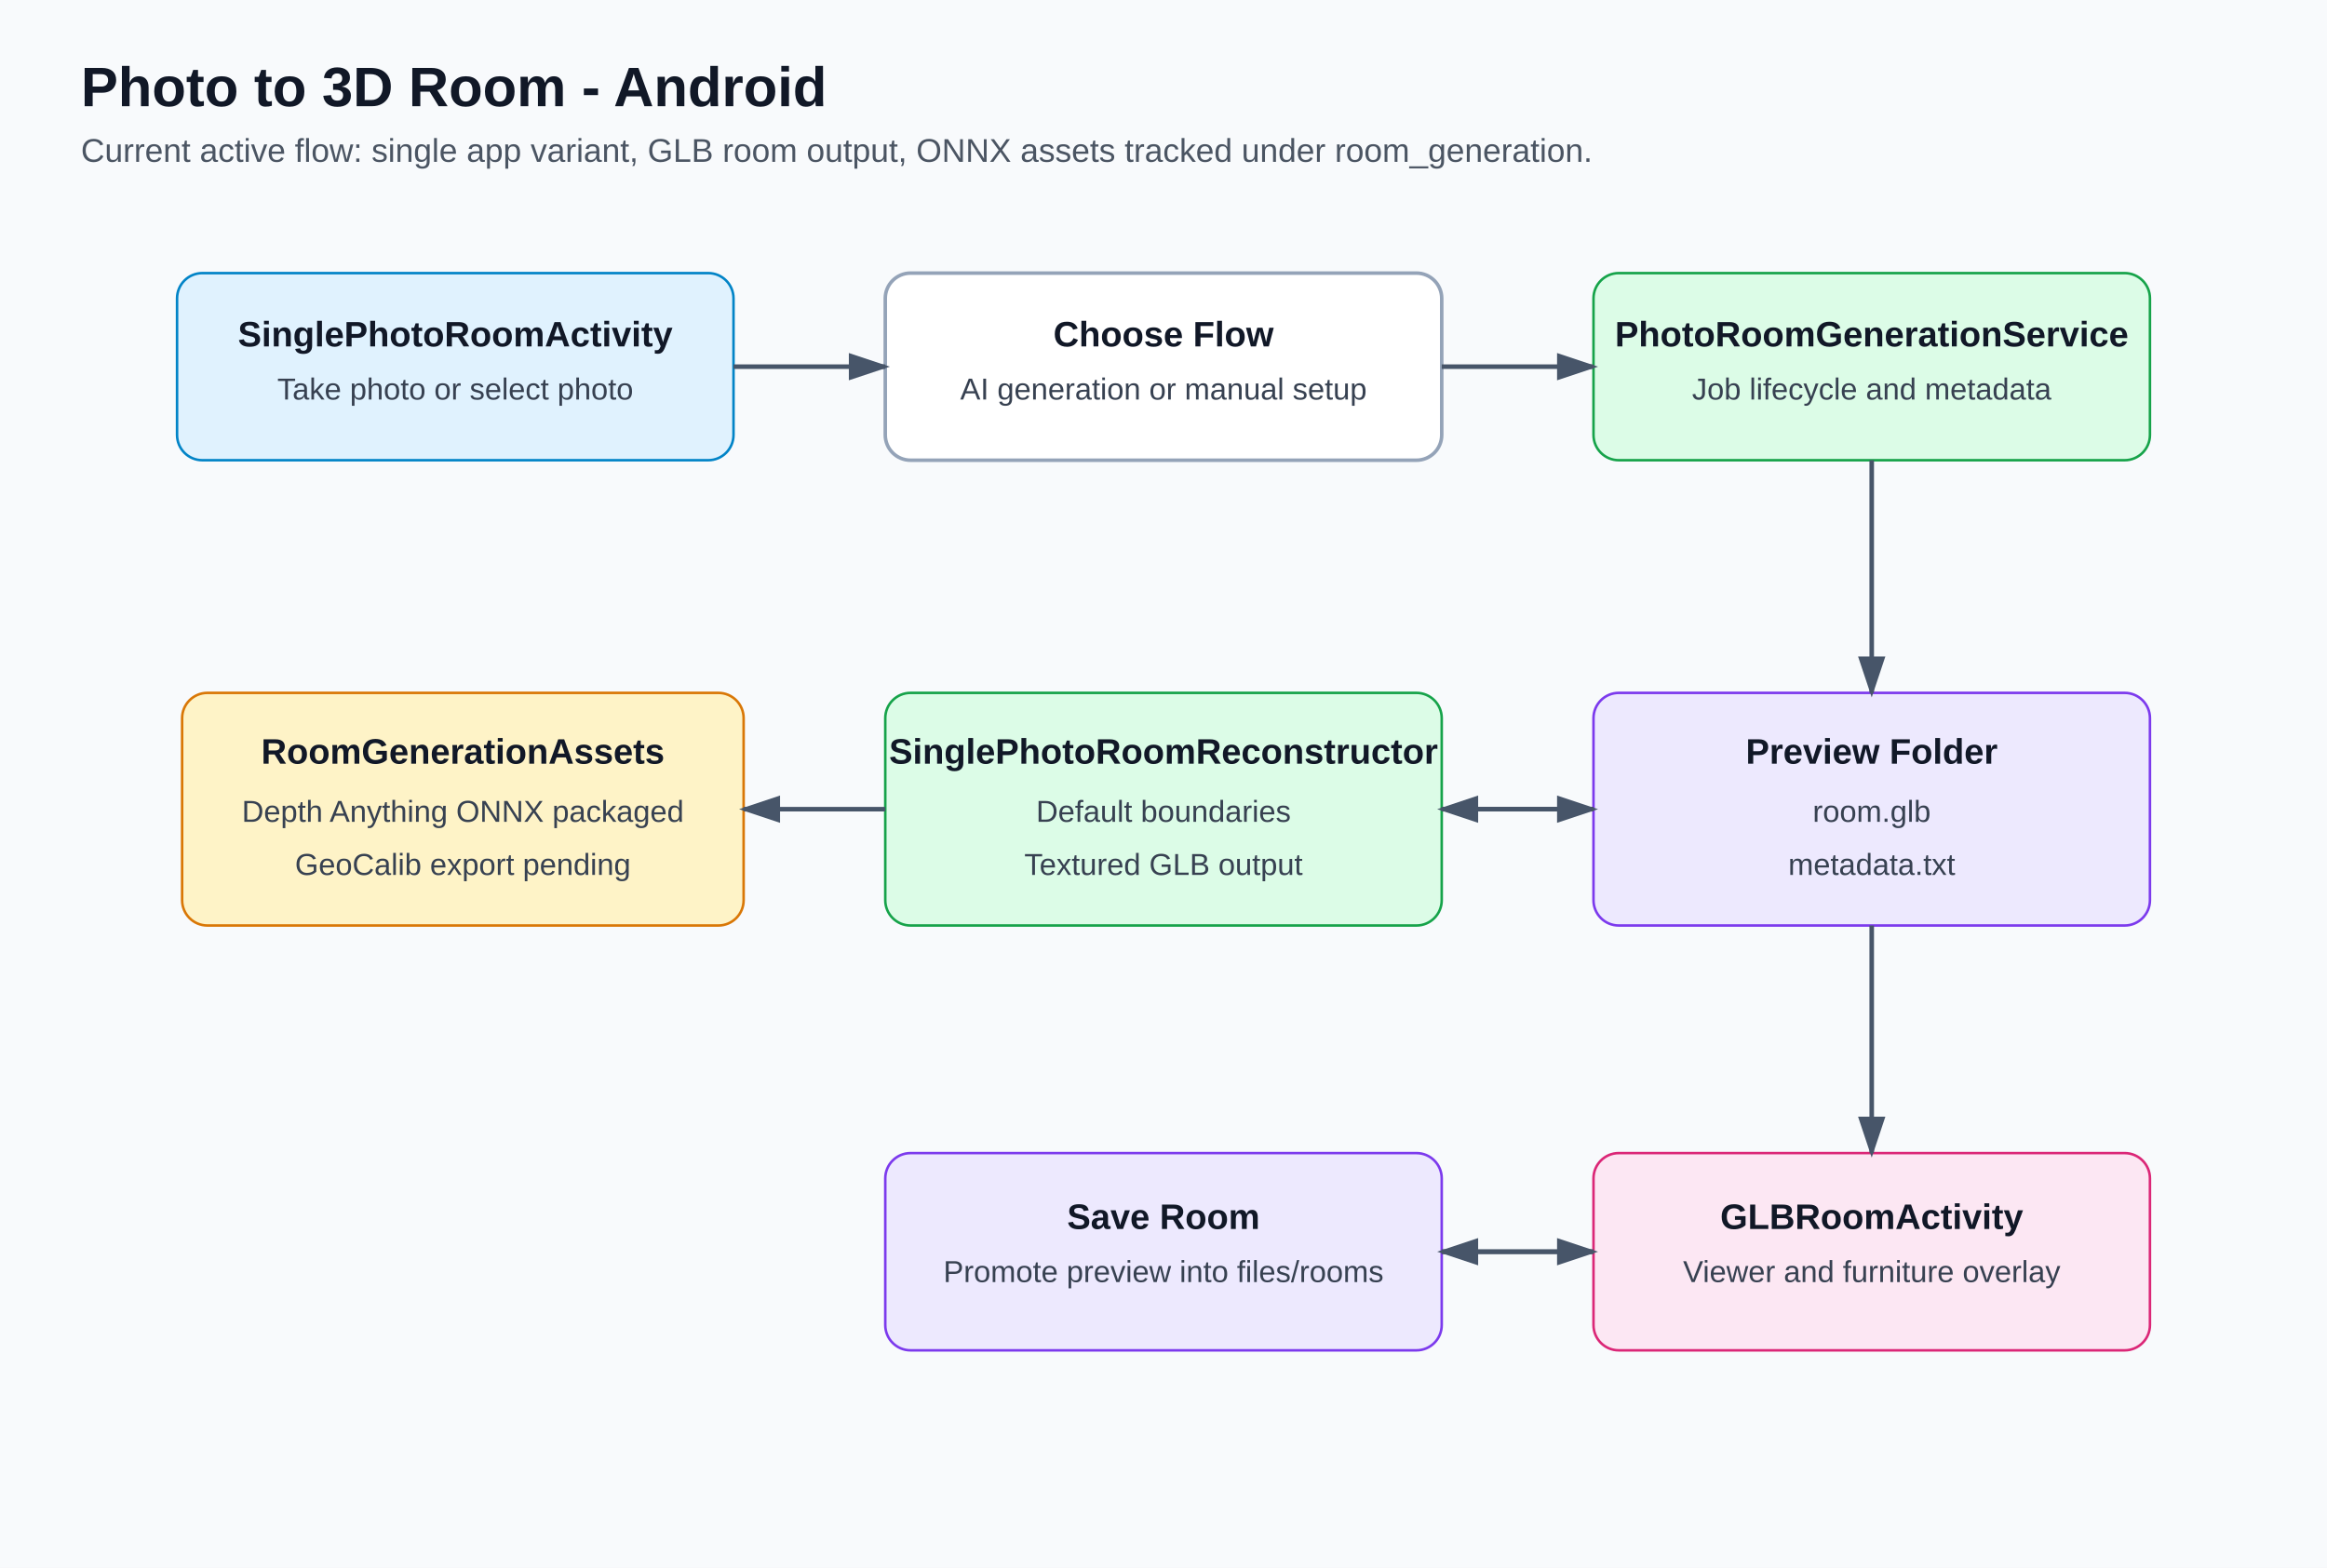
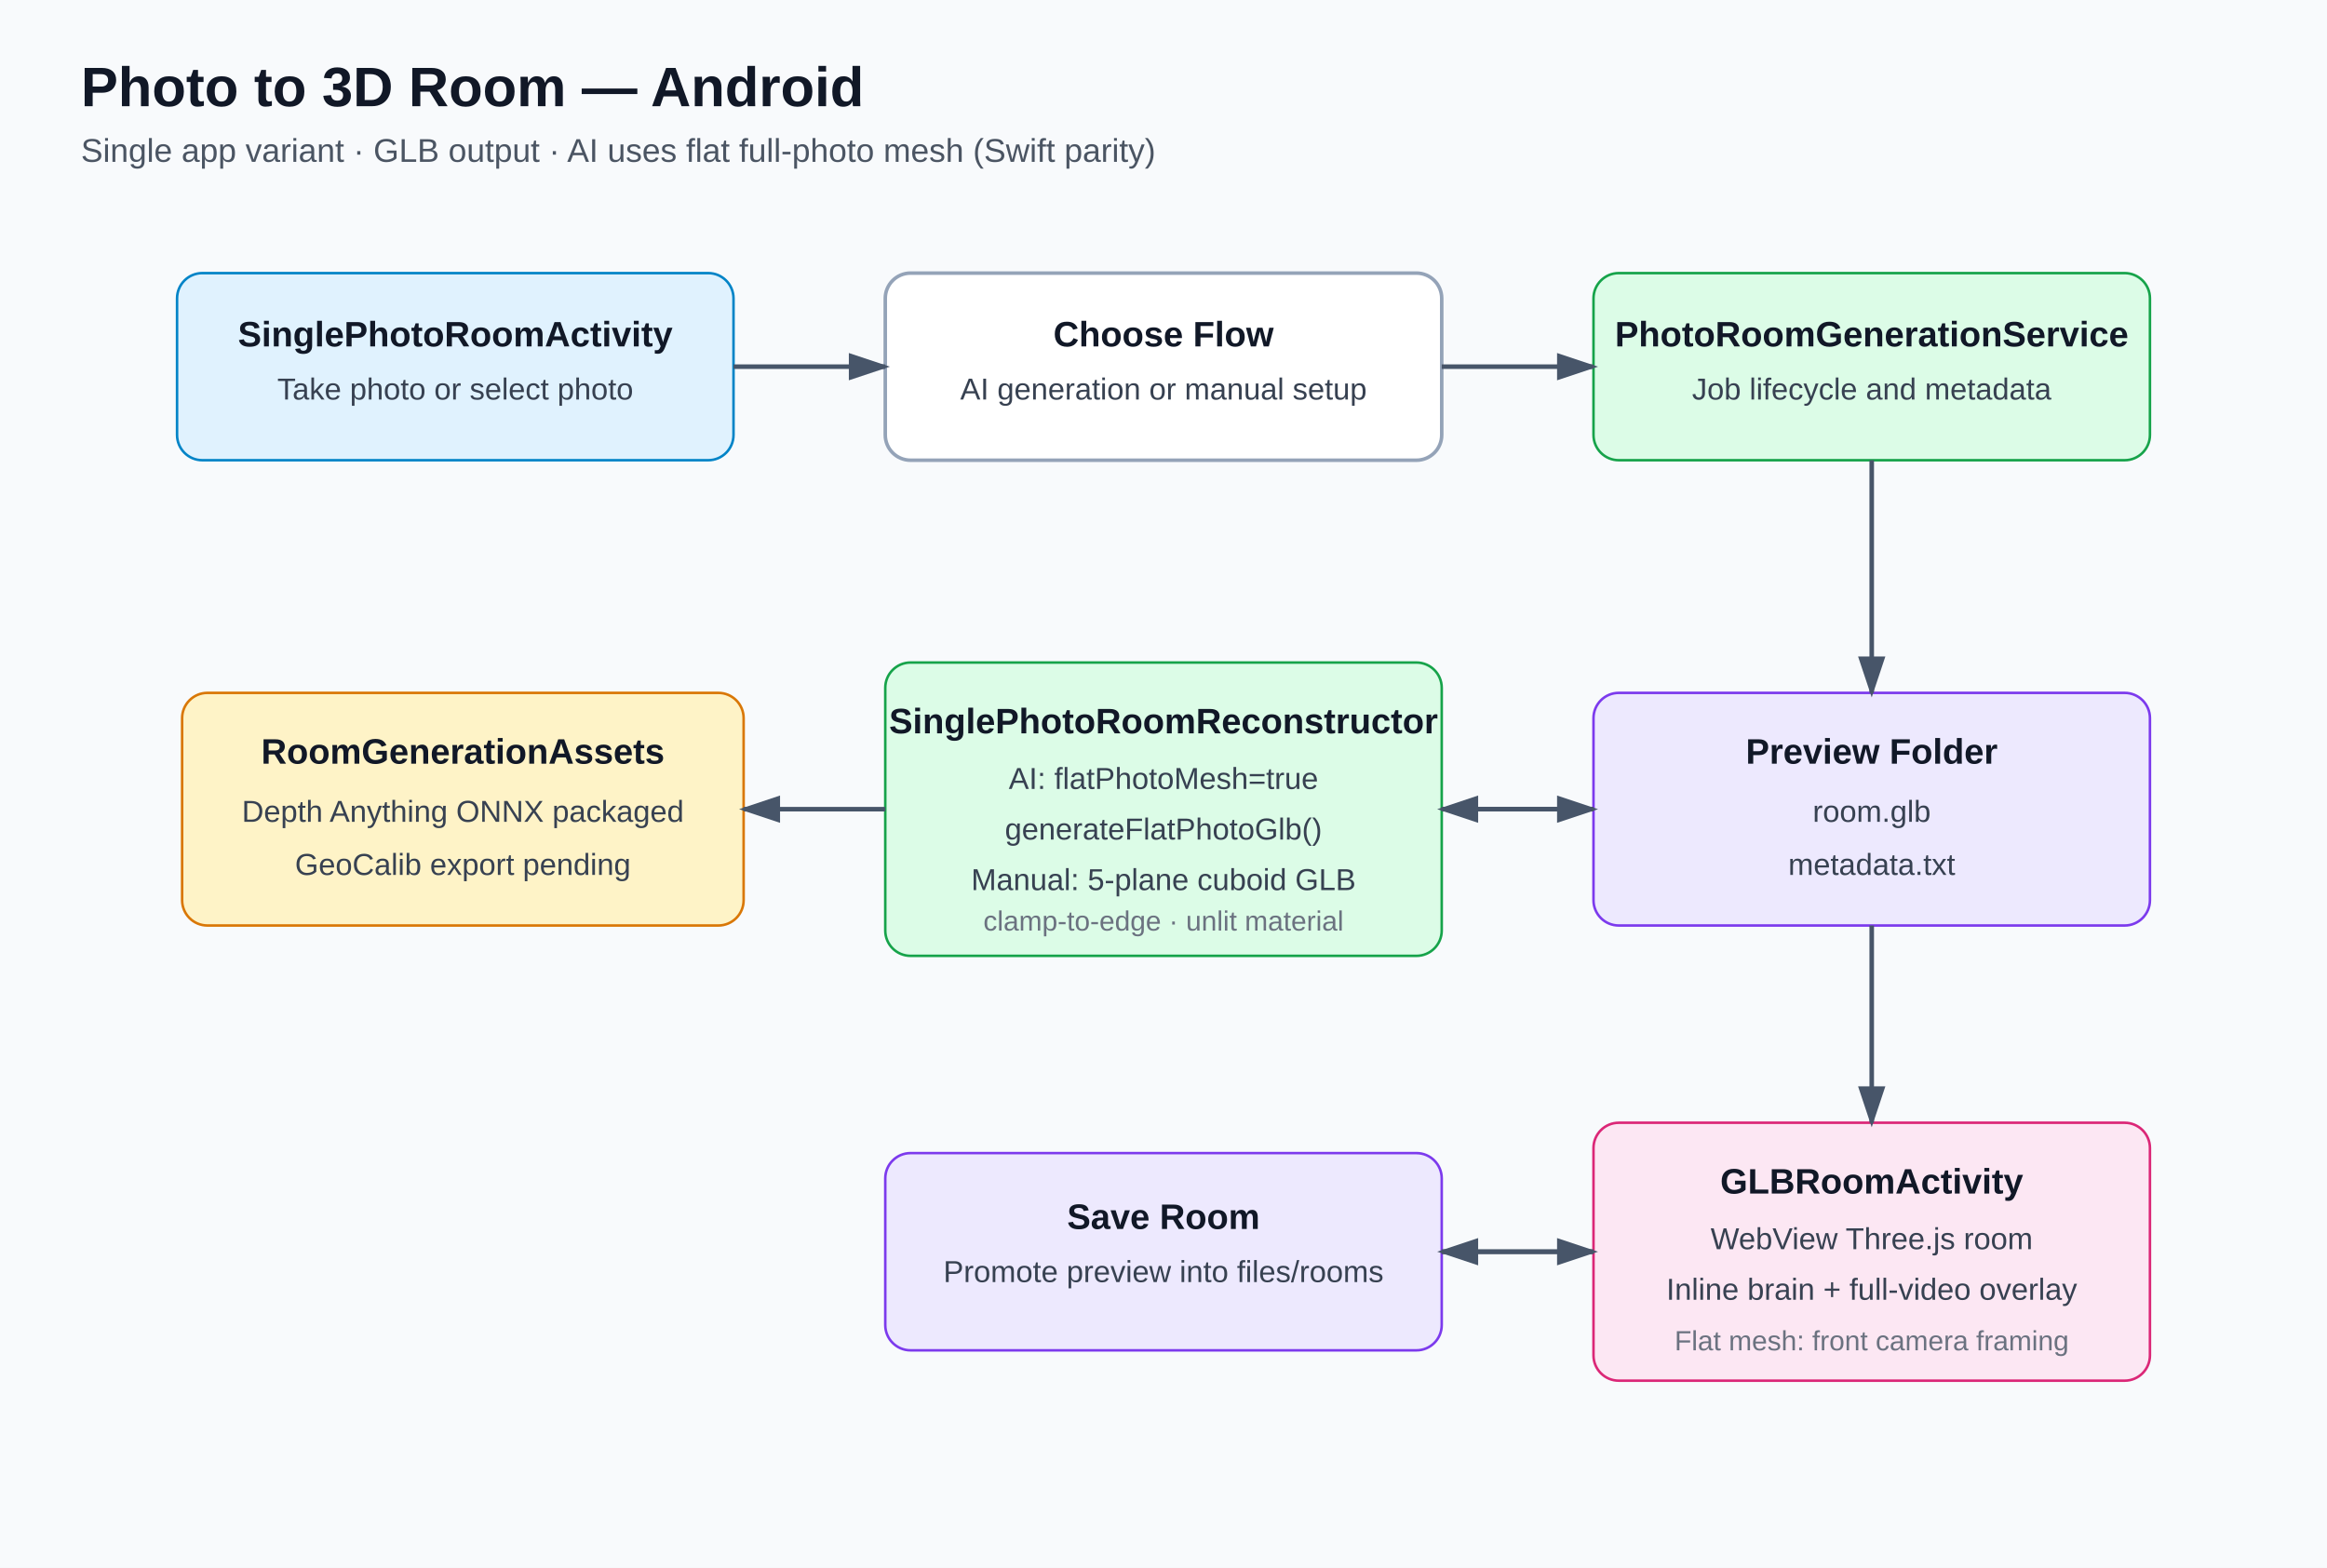
<svg xmlns="http://www.w3.org/2000/svg" width="920" height="620" viewBox="0 0 920 620">
  <defs>
    <style>
      .bg{fill:#f8fafc}
      .title{font:700 22px Arial,sans-serif;fill:#111827}
      .sub{font:400 13px Arial,sans-serif;fill:#4b5563}
      .box{fill:#ffffff;stroke:#94a3b8;stroke-width:1.4}
      .input{fill:#e0f2fe;stroke:#0284c7}
      .service{fill:#dcfce7;stroke:#16a34a}
      .asset{fill:#fef3c7;stroke:#d97706}
      .out{fill:#ede9fe;stroke:#7c3aed}
      .view{fill:#fce7f3;stroke:#db2777}
      .txt{font:700 14px Arial,sans-serif;fill:#111827}
      .small{font:400 12px Arial,sans-serif;fill:#374151}
+       .note{font:400 11px Arial,sans-serif;fill:#6b7280}
      .arrow{stroke:#475569;stroke-width:1.8;fill:none;marker-end:url(#arrow)}
    </style>
    <marker id="arrow" markerWidth="10" markerHeight="10" refX="8" refY="3" orient="auto" markerUnits="strokeWidth">
      <path d="M0,0 L0,6 L9,3 z" fill="#475569" />
    </marker>
  </defs>
  <rect class="bg" x="0" y="0" width="920" height="620" />
-   <text x="32" y="42" class="title">Photo to 3D Room - Android</text>
-   <text x="32" y="64" class="sub">Current active flow: single app variant, GLB room output, ONNX assets tracked under room_generation.</text>
+   <text x="32" y="42" class="title">Photo to 3D Room — Android</text>
+   <text x="32" y="64" class="sub">Single app variant · GLB output · AI uses flat full-photo mesh (Swift parity)</text>
  <rect class="input" x="70" y="108" width="220" height="74" rx="10" />
  <text x="180" y="137" text-anchor="middle" class="txt">SinglePhotoRoomActivity</text>
  <text x="180" y="158" text-anchor="middle" class="small">Take photo or select photo</text>
  <rect class="box" x="350" y="108" width="220" height="74" rx="10" />
  <text x="460" y="137" text-anchor="middle" class="txt">Choose Flow</text>
  <text x="460" y="158" text-anchor="middle" class="small">AI generation or manual setup</text>
  <rect class="service" x="630" y="108" width="220" height="74" rx="10" />
  <text x="740" y="137" text-anchor="middle" class="txt">PhotoRoomGenerationService</text>
  <text x="740" y="158" text-anchor="middle" class="small">Job lifecycle and metadata</text>
  <rect class="asset" x="72" y="274" width="222" height="92" rx="10" />
  <text x="183" y="302" text-anchor="middle" class="txt">RoomGenerationAssets</text>
  <text x="183" y="325" text-anchor="middle" class="small">Depth Anything ONNX packaged</text>
  <text x="183" y="346" text-anchor="middle" class="small">GeoCalib export pending</text>
-   <rect class="service" x="350" y="274" width="220" height="92" rx="10" />
-   <text x="460" y="302" text-anchor="middle" class="txt">SinglePhotoRoomReconstructor</text>
-   <text x="460" y="325" text-anchor="middle" class="small">Default boundaries</text>
-   <text x="460" y="346" text-anchor="middle" class="small">Textured GLB output</text>
+   <rect class="service" x="350" y="262" width="220" height="116" rx="10" />
+   <text x="460" y="290" text-anchor="middle" class="txt">SinglePhotoRoomReconstructor</text>
+   <text x="460" y="312" text-anchor="middle" class="small">AI: flatPhotoMesh=true</text>
+   <text x="460" y="332" text-anchor="middle" class="small">generateFlatPhotoGlb()</text>
+   <text x="460" y="352" text-anchor="middle" class="small">Manual: 5-plane cuboid GLB</text>
+   <text x="460" y="368" text-anchor="middle" class="note">clamp-to-edge · unlit material</text>
  <rect class="out" x="630" y="274" width="220" height="92" rx="10" />
  <text x="740" y="302" text-anchor="middle" class="txt">Preview Folder</text>
  <text x="740" y="325" text-anchor="middle" class="small">room.glb</text>
  <text x="740" y="346" text-anchor="middle" class="small">metadata.txt</text>
  <rect class="out" x="350" y="456" width="220" height="78" rx="10" />
  <text x="460" y="486" text-anchor="middle" class="txt">Save Room</text>
  <text x="460" y="507" text-anchor="middle" class="small">Promote preview into files/rooms</text>
-   <rect class="view" x="630" y="456" width="220" height="78" rx="10" />
-   <text x="740" y="486" text-anchor="middle" class="txt">GLBRoomActivity</text>
-   <text x="740" y="507" text-anchor="middle" class="small">Viewer and furniture overlay</text>
+   <rect class="view" x="630" y="444" width="220" height="102" rx="10" />
+   <text x="740" y="472" text-anchor="middle" class="txt">GLBRoomActivity</text>
+   <text x="740" y="494" text-anchor="middle" class="small">WebView Three.js room</text>
+   <text x="740" y="514" text-anchor="middle" class="small">Inline brain + full-video overlay</text>
+   <text x="740" y="534" text-anchor="middle" class="note">Flat mesh: front camera framing</text>
  <path class="arrow" d="M290 145 H350" />
  <path class="arrow" d="M570 145 H630" />
  <path class="arrow" d="M740 182 V274" />
  <path class="arrow" d="M630 320 H570" />
  <path class="arrow" d="M350 320 H294" />
  <path class="arrow" d="M570 320 H630" />
-   <path class="arrow" d="M740 366 V456" />
+   <path class="arrow" d="M740 366 V444" />
  <path class="arrow" d="M630 495 H570" />
  <path class="arrow" d="M570 495 H630" />
</svg>
